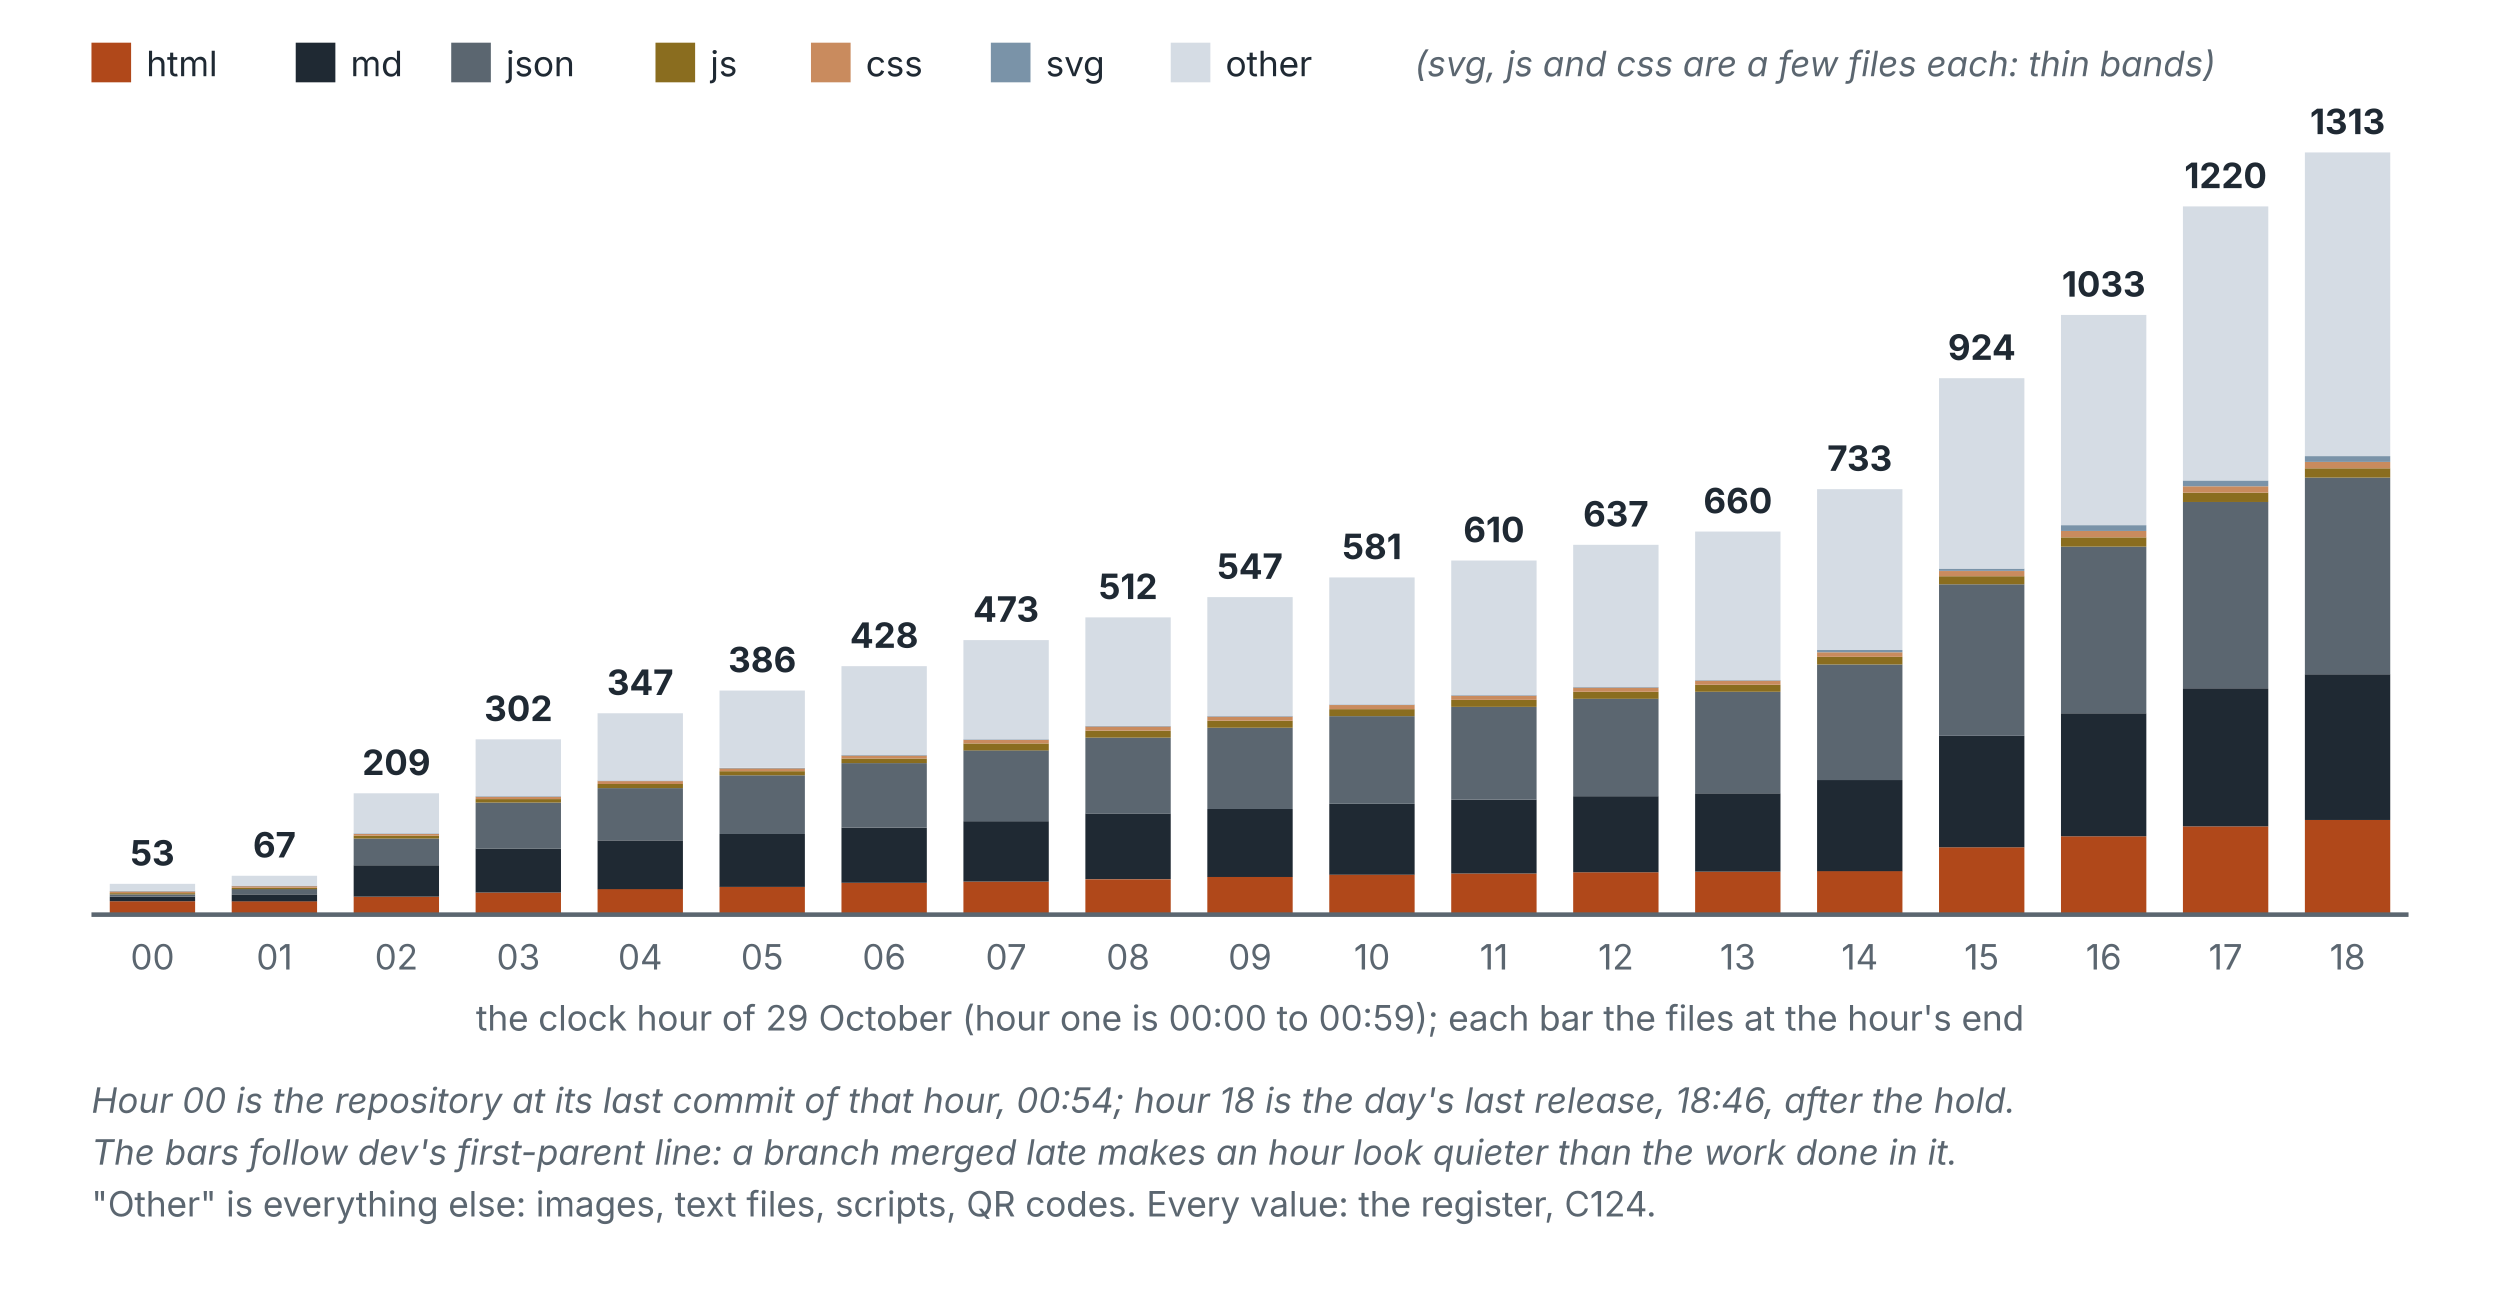
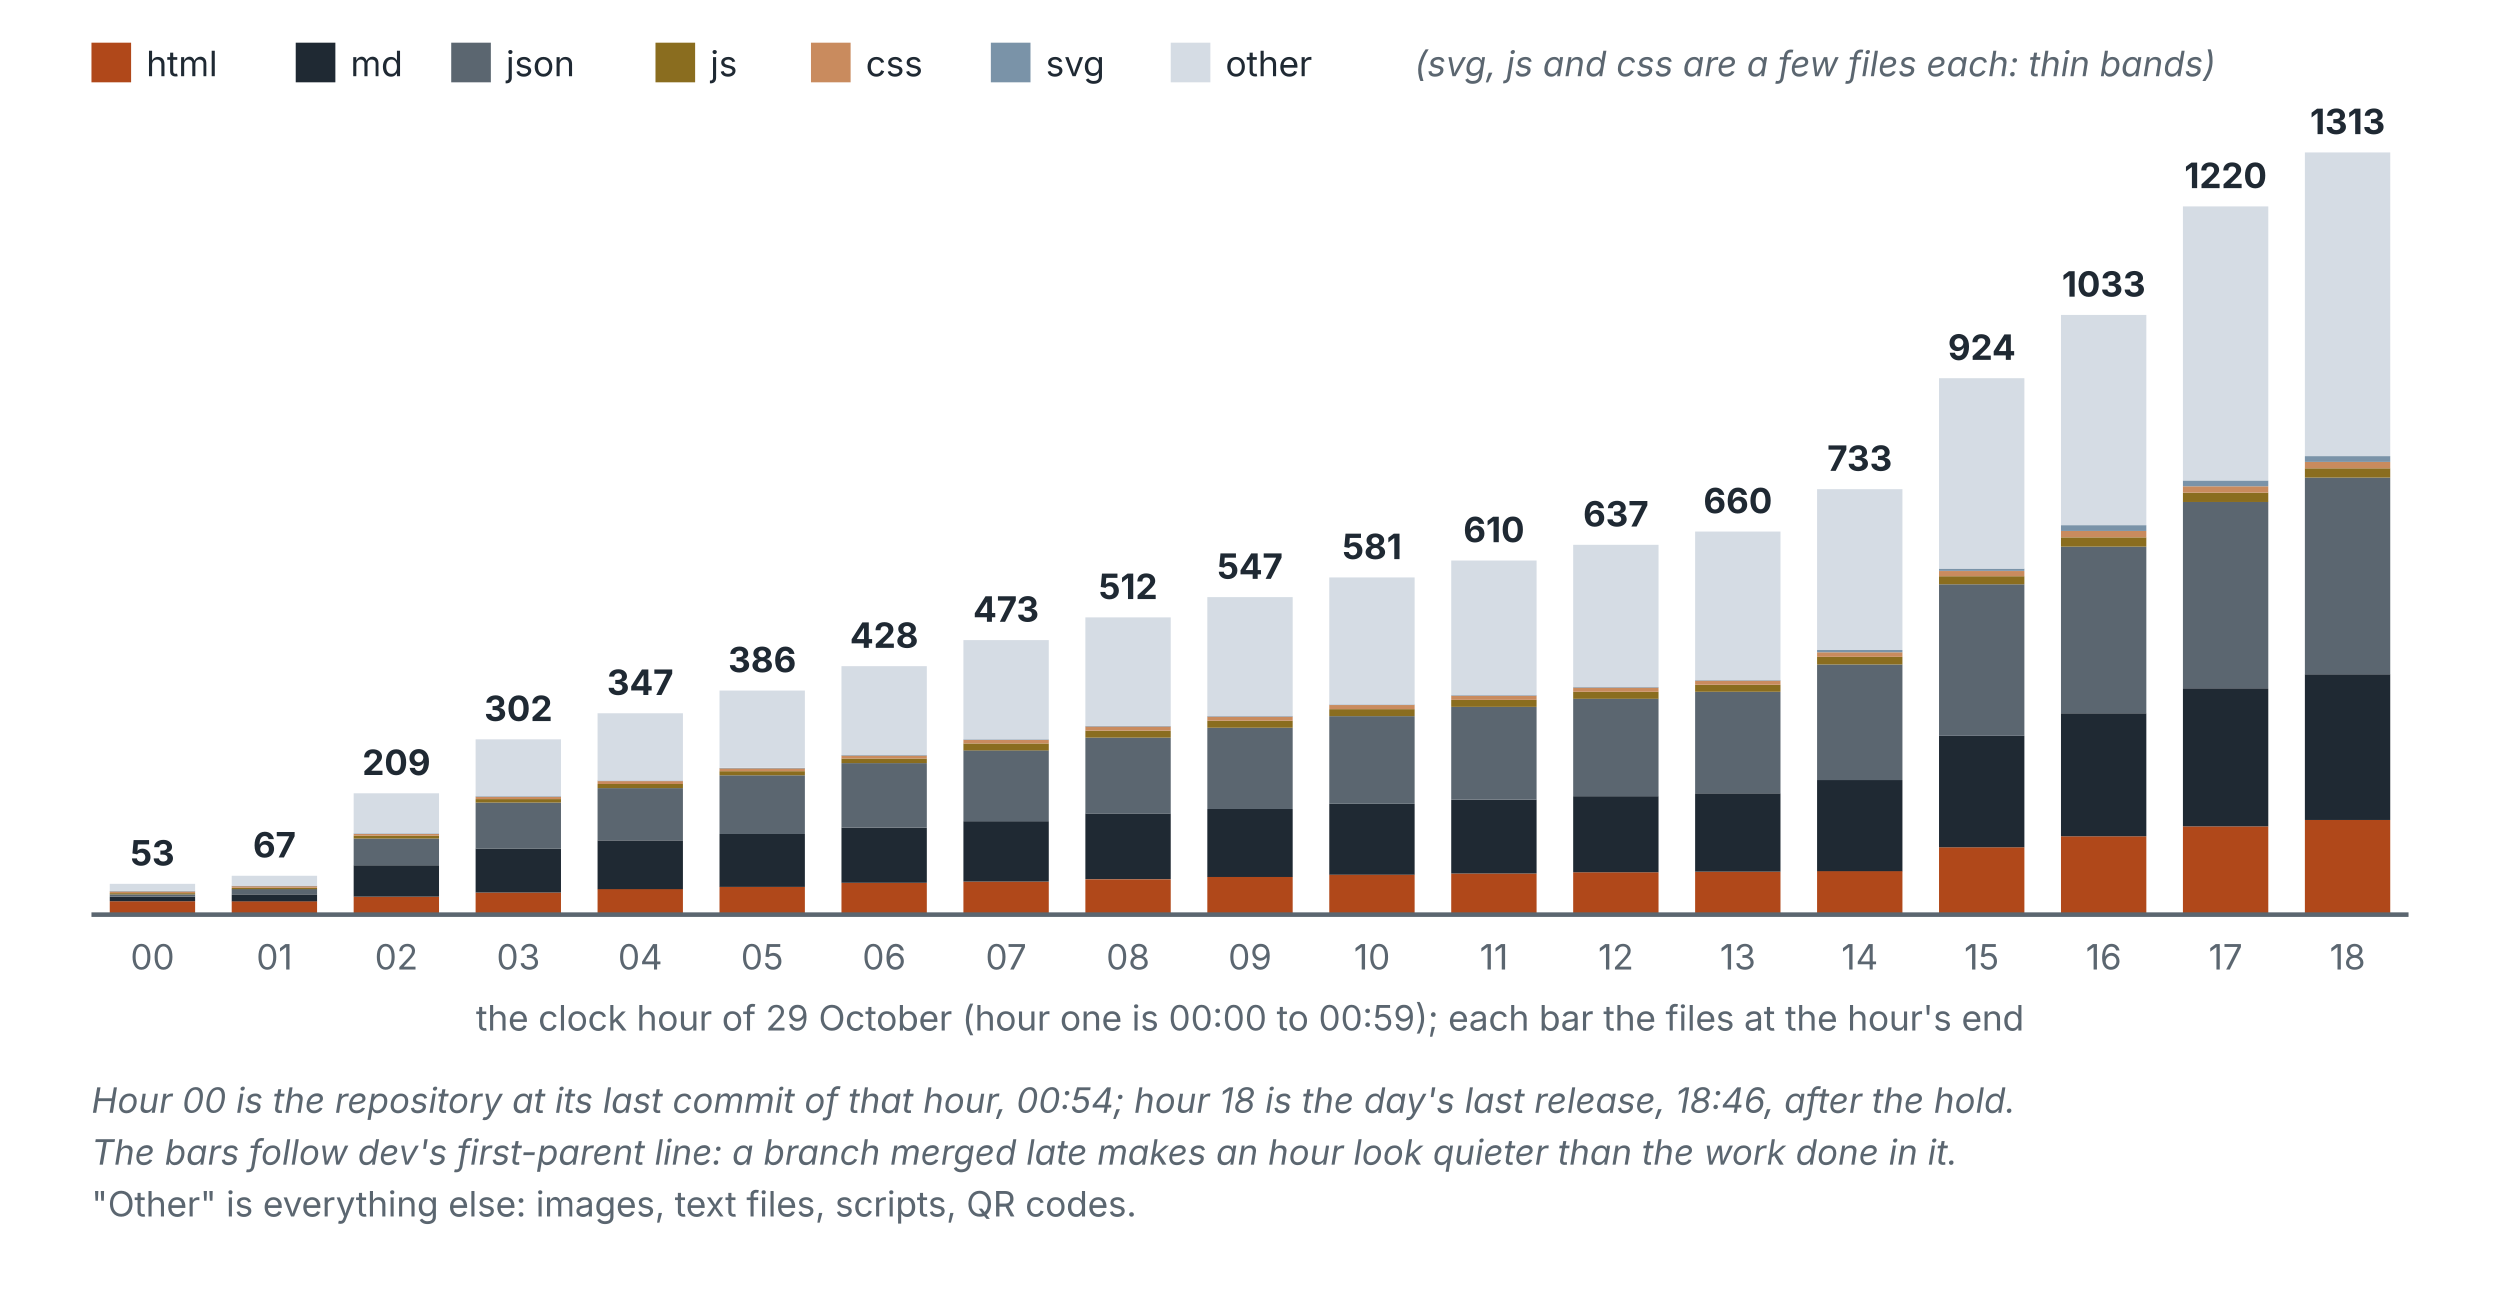
<svg xmlns="http://www.w3.org/2000/svg" width="164mm" height="86mm" viewBox="0 0 164 86" role="img" aria-label="The talk's repository at the end of each hour of 29 October: its files by kind, stacked, one bar per hour from 00 to 18.">
  <g transform="translate(0,-6.0)">
    <rect x="7.20" y="65.12" width="5.60" height="0.88" fill="#b0481a" />
    <rect x="7.20" y="64.82" width="5.60" height="0.30" fill="#1f2933" />
    <rect x="7.20" y="64.67" width="5.60" height="0.15" fill="#5b6670" />
    <rect x="7.20" y="64.59" width="5.60" height="0.08" fill="#8a6d1f" />
    <rect x="7.20" y="64.48" width="5.60" height="0.11" fill="#c98b5e" />
    <rect x="7.20" y="64.44" width="5.60" height="0.04" fill="#7a93a8" />
    <rect x="7.20" y="63.98" width="5.60" height="0.46" fill="#d5dce4" />
    <text x="10.00" y="62.78" font-family="Inter, Helvetica, Arial, sans-serif" font-size="2.293" font-weight="700" fill="#1f2933" text-anchor="middle">53</text>
    <text x="10.00" y="69.60" font-family="Inter, Helvetica, Arial, sans-serif" font-size="2.293" font-weight="400" fill="#5b6670" text-anchor="middle">00</text>
    <rect x="15.20" y="65.12" width="5.60" height="0.88" fill="#b0481a" />
    <rect x="15.20" y="64.67" width="5.60" height="0.46" fill="#1f2933" />
    <rect x="15.20" y="64.32" width="5.60" height="0.34" fill="#5b6670" />
    <rect x="15.20" y="64.25" width="5.60" height="0.08" fill="#8a6d1f" />
    <rect x="15.20" y="64.13" width="5.60" height="0.11" fill="#c98b5e" />
    <rect x="15.20" y="64.10" width="5.60" height="0.04" fill="#7a93a8" />
    <rect x="15.20" y="63.45" width="5.60" height="0.65" fill="#d5dce4" />
    <text x="18.00" y="62.25" font-family="Inter, Helvetica, Arial, sans-serif" font-size="2.293" font-weight="700" fill="#1f2933" text-anchor="middle">67</text>
    <text x="18.00" y="69.60" font-family="Inter, Helvetica, Arial, sans-serif" font-size="2.293" font-weight="400" fill="#5b6670" text-anchor="middle">01</text>
    <rect x="23.20" y="64.82" width="5.60" height="1.18" fill="#b0481a" />
    <rect x="23.20" y="62.76" width="5.60" height="2.06" fill="#1f2933" />
    <rect x="23.20" y="61.01" width="5.60" height="1.75" fill="#5b6670" />
    <rect x="23.20" y="60.82" width="5.60" height="0.19" fill="#8a6d1f" />
    <rect x="23.20" y="60.71" width="5.60" height="0.11" fill="#c98b5e" />
    <rect x="23.20" y="60.67" width="5.60" height="0.04" fill="#7a93a8" />
    <rect x="23.20" y="58.04" width="5.60" height="2.63" fill="#d5dce4" />
    <text x="26.00" y="56.84" font-family="Inter, Helvetica, Arial, sans-serif" font-size="2.293" font-weight="700" fill="#1f2933" text-anchor="middle">209</text>
    <text x="26.00" y="69.60" font-family="Inter, Helvetica, Arial, sans-serif" font-size="2.293" font-weight="400" fill="#5b6670" text-anchor="middle">02</text>
    <rect x="31.20" y="64.55" width="5.60" height="1.45" fill="#b0481a" />
    <rect x="31.20" y="61.66" width="5.60" height="2.89" fill="#1f2933" />
    <rect x="31.20" y="58.65" width="5.60" height="3.01" fill="#5b6670" />
    <rect x="31.20" y="58.42" width="5.60" height="0.23" fill="#8a6d1f" />
    <rect x="31.20" y="58.27" width="5.60" height="0.15" fill="#c98b5e" />
    <rect x="31.20" y="58.23" width="5.60" height="0.04" fill="#7a93a8" />
    <rect x="31.20" y="54.50" width="5.60" height="3.73" fill="#d5dce4" />
    <text x="34.00" y="53.30" font-family="Inter, Helvetica, Arial, sans-serif" font-size="2.293" font-weight="700" fill="#1f2933" text-anchor="middle">302</text>
    <text x="34.00" y="69.60" font-family="Inter, Helvetica, Arial, sans-serif" font-size="2.293" font-weight="400" fill="#5b6670" text-anchor="middle">03</text>
    <rect x="39.20" y="64.32" width="5.60" height="1.68" fill="#b0481a" />
    <rect x="39.20" y="61.13" width="5.60" height="3.20" fill="#1f2933" />
    <rect x="39.20" y="57.70" width="5.60" height="3.43" fill="#5b6670" />
    <rect x="39.20" y="57.43" width="5.60" height="0.27" fill="#8a6d1f" />
    <rect x="39.20" y="57.24" width="5.60" height="0.19" fill="#c98b5e" />
    <rect x="39.20" y="57.20" width="5.60" height="0.04" fill="#7a93a8" />
    <rect x="39.20" y="52.79" width="5.60" height="4.42" fill="#d5dce4" />
    <text x="42.00" y="51.59" font-family="Inter, Helvetica, Arial, sans-serif" font-size="2.293" font-weight="700" fill="#1f2933" text-anchor="middle">347</text>
    <text x="42.00" y="69.60" font-family="Inter, Helvetica, Arial, sans-serif" font-size="2.293" font-weight="400" fill="#5b6670" text-anchor="middle">04</text>
    <rect x="47.20" y="64.17" width="5.60" height="1.83" fill="#b0481a" />
    <rect x="47.20" y="60.71" width="5.60" height="3.47" fill="#1f2933" />
    <rect x="47.20" y="56.86" width="5.60" height="3.85" fill="#5b6670" />
    <rect x="47.20" y="56.59" width="5.60" height="0.27" fill="#8a6d1f" />
    <rect x="47.20" y="56.40" width="5.60" height="0.19" fill="#c98b5e" />
    <rect x="47.20" y="56.37" width="5.60" height="0.04" fill="#7a93a8" />
    <rect x="47.20" y="51.30" width="5.60" height="5.06" fill="#d5dce4" />
    <text x="50.00" y="50.10" font-family="Inter, Helvetica, Arial, sans-serif" font-size="2.293" font-weight="700" fill="#1f2933" text-anchor="middle">386</text>
    <text x="50.00" y="69.60" font-family="Inter, Helvetica, Arial, sans-serif" font-size="2.293" font-weight="400" fill="#5b6670" text-anchor="middle">05</text>
    <rect x="55.20" y="63.91" width="5.60" height="2.09" fill="#b0481a" />
    <rect x="55.20" y="60.29" width="5.60" height="3.62" fill="#1f2933" />
    <rect x="55.20" y="56.06" width="5.60" height="4.23" fill="#5b6670" />
    <rect x="55.20" y="55.76" width="5.60" height="0.30" fill="#8a6d1f" />
    <rect x="55.20" y="55.57" width="5.60" height="0.19" fill="#c98b5e" />
    <rect x="55.20" y="55.53" width="5.60" height="0.04" fill="#7a93a8" />
    <rect x="55.20" y="49.70" width="5.60" height="5.83" fill="#d5dce4" />
    <text x="58.00" y="48.50" font-family="Inter, Helvetica, Arial, sans-serif" font-size="2.293" font-weight="700" fill="#1f2933" text-anchor="middle">428</text>
    <text x="58.00" y="69.60" font-family="Inter, Helvetica, Arial, sans-serif" font-size="2.293" font-weight="400" fill="#5b6670" text-anchor="middle">06</text>
    <rect x="63.20" y="63.83" width="5.60" height="2.17" fill="#b0481a" />
    <rect x="63.20" y="59.87" width="5.60" height="3.96" fill="#1f2933" />
    <rect x="63.20" y="55.22" width="5.60" height="4.65" fill="#5b6670" />
    <rect x="63.20" y="54.77" width="5.60" height="0.46" fill="#8a6d1f" />
    <rect x="63.20" y="54.54" width="5.60" height="0.23" fill="#c98b5e" />
    <rect x="63.20" y="54.50" width="5.60" height="0.04" fill="#7a93a8" />
    <rect x="63.20" y="47.99" width="5.60" height="6.51" fill="#d5dce4" />
    <text x="66.00" y="46.79" font-family="Inter, Helvetica, Arial, sans-serif" font-size="2.293" font-weight="700" fill="#1f2933" text-anchor="middle">473</text>
    <text x="66.00" y="69.60" font-family="Inter, Helvetica, Arial, sans-serif" font-size="2.293" font-weight="400" fill="#5b6670" text-anchor="middle">07</text>
    <rect x="71.20" y="63.68" width="5.60" height="2.32" fill="#b0481a" />
    <rect x="71.20" y="59.37" width="5.60" height="4.30" fill="#1f2933" />
    <rect x="71.20" y="54.39" width="5.60" height="4.99" fill="#5b6670" />
    <rect x="71.20" y="53.93" width="5.60" height="0.46" fill="#8a6d1f" />
    <rect x="71.20" y="53.66" width="5.60" height="0.27" fill="#c98b5e" />
    <rect x="71.20" y="53.62" width="5.60" height="0.04" fill="#7a93a8" />
    <rect x="71.20" y="46.50" width="5.60" height="7.12" fill="#d5dce4" />
    <text x="74.00" y="45.30" font-family="Inter, Helvetica, Arial, sans-serif" font-size="2.293" font-weight="700" fill="#1f2933" text-anchor="middle">512</text>
    <text x="74.00" y="69.60" font-family="Inter, Helvetica, Arial, sans-serif" font-size="2.293" font-weight="400" fill="#5b6670" text-anchor="middle">08</text>
    <rect x="79.20" y="63.52" width="5.60" height="2.48" fill="#b0481a" />
    <rect x="79.20" y="59.07" width="5.60" height="4.46" fill="#1f2933" />
    <rect x="79.20" y="53.74" width="5.60" height="5.33" fill="#5b6670" />
    <rect x="79.20" y="53.28" width="5.60" height="0.46" fill="#8a6d1f" />
    <rect x="79.20" y="53.01" width="5.60" height="0.27" fill="#c98b5e" />
    <rect x="79.20" y="52.98" width="5.60" height="0.04" fill="#7a93a8" />
    <rect x="79.20" y="45.17" width="5.60" height="7.81" fill="#d5dce4" />
    <text x="82.00" y="43.97" font-family="Inter, Helvetica, Arial, sans-serif" font-size="2.293" font-weight="700" fill="#1f2933" text-anchor="middle">547</text>
    <text x="82.00" y="69.60" font-family="Inter, Helvetica, Arial, sans-serif" font-size="2.293" font-weight="400" fill="#5b6670" text-anchor="middle">09</text>
    <rect x="87.20" y="63.37" width="5.60" height="2.63" fill="#b0481a" />
    <rect x="87.20" y="58.73" width="5.60" height="4.65" fill="#1f2933" />
    <rect x="87.20" y="52.98" width="5.60" height="5.75" fill="#5b6670" />
    <rect x="87.20" y="52.52" width="5.60" height="0.46" fill="#8a6d1f" />
    <rect x="87.20" y="52.25" width="5.60" height="0.27" fill="#c98b5e" />
    <rect x="87.20" y="52.21" width="5.60" height="0.04" fill="#7a93a8" />
    <rect x="87.20" y="43.88" width="5.60" height="8.34" fill="#d5dce4" />
    <text x="90.00" y="42.68" font-family="Inter, Helvetica, Arial, sans-serif" font-size="2.293" font-weight="700" fill="#1f2933" text-anchor="middle">581</text>
    <text x="90.00" y="69.60" font-family="Inter, Helvetica, Arial, sans-serif" font-size="2.293" font-weight="400" fill="#5b6670" text-anchor="middle">10</text>
    <rect x="95.20" y="63.30" width="5.60" height="2.70" fill="#b0481a" />
    <rect x="95.20" y="58.46" width="5.60" height="4.84" fill="#1f2933" />
    <rect x="95.20" y="52.37" width="5.60" height="6.09" fill="#5b6670" />
    <rect x="95.20" y="51.91" width="5.60" height="0.46" fill="#8a6d1f" />
    <rect x="95.20" y="51.64" width="5.60" height="0.27" fill="#c98b5e" />
    <rect x="95.20" y="51.61" width="5.60" height="0.04" fill="#7a93a8" />
    <rect x="95.20" y="42.77" width="5.60" height="8.83" fill="#d5dce4" />
    <text x="98.00" y="41.57" font-family="Inter, Helvetica, Arial, sans-serif" font-size="2.293" font-weight="700" fill="#1f2933" text-anchor="middle">610</text>
    <text x="98.00" y="69.60" font-family="Inter, Helvetica, Arial, sans-serif" font-size="2.293" font-weight="400" fill="#5b6670" text-anchor="middle">11</text>
    <rect x="103.20" y="63.22" width="5.60" height="2.78" fill="#b0481a" />
    <rect x="103.20" y="58.23" width="5.60" height="4.99" fill="#1f2933" />
    <rect x="103.20" y="51.83" width="5.60" height="6.40" fill="#5b6670" />
    <rect x="103.20" y="51.38" width="5.60" height="0.46" fill="#8a6d1f" />
    <rect x="103.20" y="51.11" width="5.60" height="0.27" fill="#c98b5e" />
    <rect x="103.20" y="51.07" width="5.60" height="0.04" fill="#7a93a8" />
    <rect x="103.20" y="41.74" width="5.60" height="9.33" fill="#d5dce4" />
    <text x="106.00" y="40.54" font-family="Inter, Helvetica, Arial, sans-serif" font-size="2.293" font-weight="700" fill="#1f2933" text-anchor="middle">637</text>
    <text x="106.00" y="69.60" font-family="Inter, Helvetica, Arial, sans-serif" font-size="2.293" font-weight="400" fill="#5b6670" text-anchor="middle">12</text>
    <rect x="111.20" y="63.18" width="5.60" height="2.82" fill="#b0481a" />
    <rect x="111.20" y="58.04" width="5.60" height="5.14" fill="#1f2933" />
    <rect x="111.20" y="51.38" width="5.60" height="6.66" fill="#5b6670" />
    <rect x="111.20" y="50.92" width="5.60" height="0.46" fill="#8a6d1f" />
    <rect x="111.20" y="50.65" width="5.60" height="0.27" fill="#c98b5e" />
    <rect x="111.20" y="50.62" width="5.60" height="0.04" fill="#7a93a8" />
    <rect x="111.20" y="40.87" width="5.60" height="9.75" fill="#d5dce4" />
    <text x="114.00" y="39.67" font-family="Inter, Helvetica, Arial, sans-serif" font-size="2.293" font-weight="700" fill="#1f2933" text-anchor="middle">660</text>
    <text x="114.00" y="69.60" font-family="Inter, Helvetica, Arial, sans-serif" font-size="2.293" font-weight="400" fill="#5b6670" text-anchor="middle">13</text>
    <rect x="119.20" y="63.14" width="5.60" height="2.86" fill="#b0481a" />
    <rect x="119.20" y="57.17" width="5.60" height="5.98" fill="#1f2933" />
    <rect x="119.20" y="49.59" width="5.60" height="7.58" fill="#5b6670" />
    <rect x="119.20" y="49.09" width="5.60" height="0.50" fill="#8a6d1f" />
    <rect x="119.20" y="48.79" width="5.60" height="0.30" fill="#c98b5e" />
    <rect x="119.20" y="48.64" width="5.60" height="0.15" fill="#7a93a8" />
    <rect x="119.20" y="38.09" width="5.60" height="10.55" fill="#d5dce4" />
    <text x="122.00" y="36.89" font-family="Inter, Helvetica, Arial, sans-serif" font-size="2.293" font-weight="700" fill="#1f2933" text-anchor="middle">733</text>
    <text x="122.00" y="69.60" font-family="Inter, Helvetica, Arial, sans-serif" font-size="2.293" font-weight="400" fill="#5b6670" text-anchor="middle">14</text>
    <rect x="127.20" y="61.58" width="5.60" height="4.42" fill="#b0481a" />
    <rect x="127.20" y="54.27" width="5.60" height="7.31" fill="#1f2933" />
    <rect x="127.20" y="44.33" width="5.60" height="9.94" fill="#5b6670" />
    <rect x="127.20" y="43.80" width="5.60" height="0.53" fill="#8a6d1f" />
    <rect x="127.20" y="43.46" width="5.60" height="0.34" fill="#c98b5e" />
    <rect x="127.20" y="43.30" width="5.60" height="0.15" fill="#7a93a8" />
    <rect x="127.20" y="30.81" width="5.60" height="12.49" fill="#d5dce4" />
    <text x="130.00" y="29.61" font-family="Inter, Helvetica, Arial, sans-serif" font-size="2.293" font-weight="700" fill="#1f2933" text-anchor="middle">924</text>
    <text x="130.00" y="69.60" font-family="Inter, Helvetica, Arial, sans-serif" font-size="2.293" font-weight="400" fill="#5b6670" text-anchor="middle">15</text>
    <rect x="135.20" y="60.86" width="5.60" height="5.14" fill="#b0481a" />
    <rect x="135.20" y="52.79" width="5.60" height="8.07" fill="#1f2933" />
    <rect x="135.20" y="41.86" width="5.60" height="10.93" fill="#5b6670" />
    <rect x="135.20" y="41.25" width="5.60" height="0.61" fill="#8a6d1f" />
    <rect x="135.20" y="40.83" width="5.60" height="0.42" fill="#c98b5e" />
    <rect x="135.20" y="40.45" width="5.60" height="0.38" fill="#7a93a8" />
    <rect x="135.20" y="26.66" width="5.60" height="13.79" fill="#d5dce4" />
    <text x="138.00" y="25.46" font-family="Inter, Helvetica, Arial, sans-serif" font-size="2.293" font-weight="700" fill="#1f2933" text-anchor="middle">1033</text>
    <text x="138.00" y="69.60" font-family="Inter, Helvetica, Arial, sans-serif" font-size="2.293" font-weight="400" fill="#5b6670" text-anchor="middle">16</text>
    <rect x="143.20" y="60.21" width="5.60" height="5.79" fill="#b0481a" />
    <rect x="143.20" y="51.15" width="5.60" height="9.06" fill="#1f2933" />
    <rect x="143.20" y="38.92" width="5.60" height="12.22" fill="#5b6670" />
    <rect x="143.20" y="38.32" width="5.60" height="0.61" fill="#8a6d1f" />
    <rect x="143.20" y="37.90" width="5.60" height="0.42" fill="#c98b5e" />
    <rect x="143.20" y="37.52" width="5.60" height="0.38" fill="#7a93a8" />
    <rect x="143.20" y="19.54" width="5.60" height="17.97" fill="#d5dce4" />
    <text x="146.00" y="18.34" font-family="Inter, Helvetica, Arial, sans-serif" font-size="2.293" font-weight="700" fill="#1f2933" text-anchor="middle">1220</text>
    <text x="146.00" y="69.60" font-family="Inter, Helvetica, Arial, sans-serif" font-size="2.293" font-weight="400" fill="#5b6670" text-anchor="middle">17</text>
    <rect x="151.20" y="59.79" width="5.60" height="6.21" fill="#b0481a" />
    <rect x="151.20" y="50.23" width="5.60" height="9.56" fill="#1f2933" />
    <rect x="151.20" y="37.33" width="5.60" height="12.91" fill="#5b6670" />
    <rect x="151.20" y="36.72" width="5.60" height="0.61" fill="#8a6d1f" />
    <rect x="151.20" y="36.30" width="5.60" height="0.42" fill="#c98b5e" />
    <rect x="151.20" y="35.92" width="5.60" height="0.38" fill="#7a93a8" />
    <rect x="151.20" y="16.00" width="5.60" height="19.92" fill="#d5dce4" />
    <text x="154.00" y="14.80" font-family="Inter, Helvetica, Arial, sans-serif" font-size="2.293" font-weight="700" fill="#1f2933" text-anchor="middle">1313</text>
    <text x="154.00" y="69.60" font-family="Inter, Helvetica, Arial, sans-serif" font-size="2.293" font-weight="400" fill="#5b6670" text-anchor="middle">18</text>
    <line x1="6.00" y1="66.00" x2="158.00" y2="66.00" stroke="#5b6670" stroke-width=".3" />
    <text x="82.00" y="73.60" font-family="Inter, Helvetica, Arial, sans-serif" font-size="2.293" font-weight="400" fill="#5b6670" text-anchor="middle">the clock hour of 29 October (hour one is 00:00 to 00:59); each bar the files at the hour's end</text>
    <rect x="6.00" y="8.80" width="2.6" height="2.6" fill="#b0481a" />
    <text x="9.60" y="11.00" font-family="Inter, Helvetica, Arial, sans-serif" font-size="2.293" font-weight="400" fill="#1f2933" text-anchor="start">html</text>
    <rect x="19.40" y="8.80" width="2.6" height="2.6" fill="#1f2933" />
    <text x="23.00" y="11.00" font-family="Inter, Helvetica, Arial, sans-serif" font-size="2.293" font-weight="400" fill="#1f2933" text-anchor="start">md</text>
    <rect x="29.60" y="8.80" width="2.6" height="2.6" fill="#5b6670" />
    <text x="33.20" y="11.00" font-family="Inter, Helvetica, Arial, sans-serif" font-size="2.293" font-weight="400" fill="#1f2933" text-anchor="start">json</text>
    <rect x="43.00" y="8.80" width="2.6" height="2.6" fill="#8a6d1f" />
    <text x="46.60" y="11.00" font-family="Inter, Helvetica, Arial, sans-serif" font-size="2.293" font-weight="400" fill="#1f2933" text-anchor="start">js</text>
    <rect x="53.20" y="8.80" width="2.6" height="2.6" fill="#c98b5e" />
    <text x="56.80" y="11.00" font-family="Inter, Helvetica, Arial, sans-serif" font-size="2.293" font-weight="400" fill="#1f2933" text-anchor="start">css</text>
    <rect x="65.00" y="8.80" width="2.6" height="2.6" fill="#7a93a8" />
    <text x="68.60" y="11.00" font-family="Inter, Helvetica, Arial, sans-serif" font-size="2.293" font-weight="400" fill="#1f2933" text-anchor="start">svg</text>
    <rect x="76.80" y="8.80" width="2.6" height="2.6" fill="#d5dce4" />
    <text x="80.40" y="11.00" font-family="Inter, Helvetica, Arial, sans-serif" font-size="2.293" font-weight="400" fill="#1f2933" text-anchor="start">other</text>
    <text x="92.80" y="11.00" font-family="Inter, Helvetica, Arial, sans-serif" font-size="2.293" font-weight="400" fill="#5b6670" text-anchor="start" font-style="italic">(svg, js and css are a few files each: thin bands)</text>
    <text x="6.00" y="79.00" font-family="Inter, Helvetica, Arial, sans-serif" font-size="2.293" font-weight="400" fill="#5b6670" text-anchor="start" font-style="italic">Hour 00 is the repository at its last commit of that hour, 00:54; hour 18 is the day's last release, 18:46, after the hold.</text>
    <text x="6.00" y="82.40" font-family="Inter, Helvetica, Arial, sans-serif" font-size="2.293" font-weight="400" fill="#5b6670" text-anchor="start" font-style="italic">The bars follow dev's first-parent line: a branch merged late makes an hour look quieter than the work done in it.</text>
-     <text x="6.00" y="85.80" font-family="Inter, Helvetica, Arial, sans-serif" font-size="2.293" font-weight="400" fill="#5b6670" text-anchor="start">"Other" is everything else: images, text files, scripts, QR codes. Every value: the register, C124.</text>
+     <text x="6.00" y="85.80" font-family="Inter, Helvetica, Arial, sans-serif" font-size="2.293" font-weight="400" fill="#5b6670" text-anchor="start">"Other" is everything else: images, text files, scripts, QR codes.</text>
  </g>
</svg>
